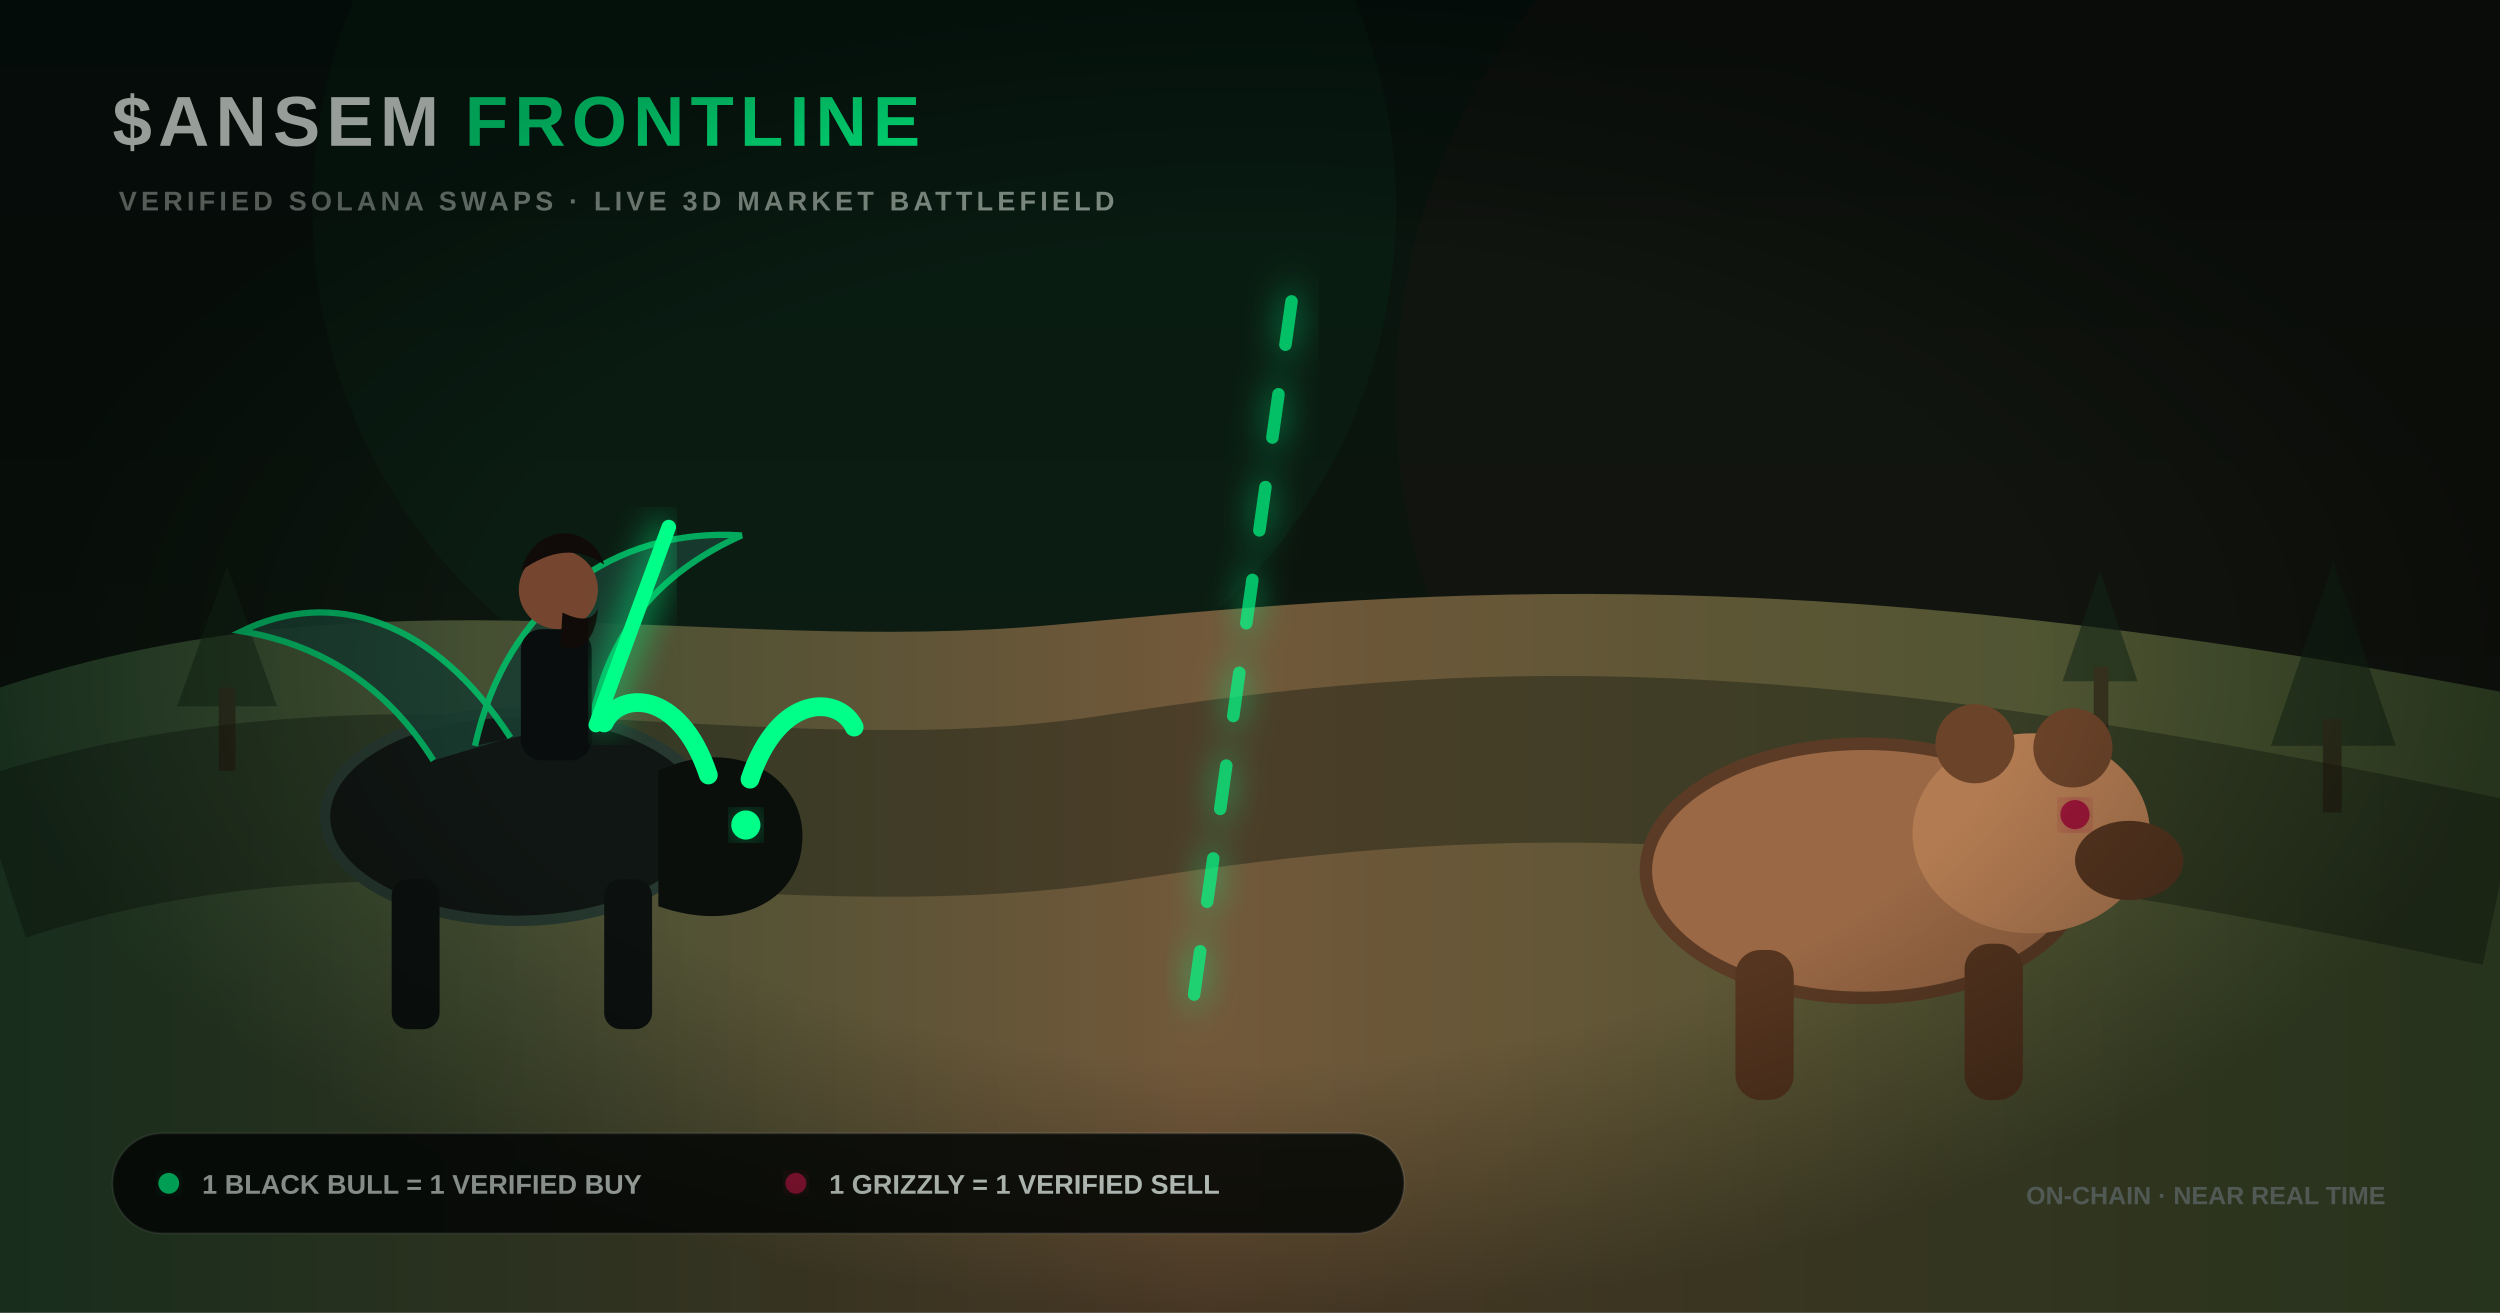
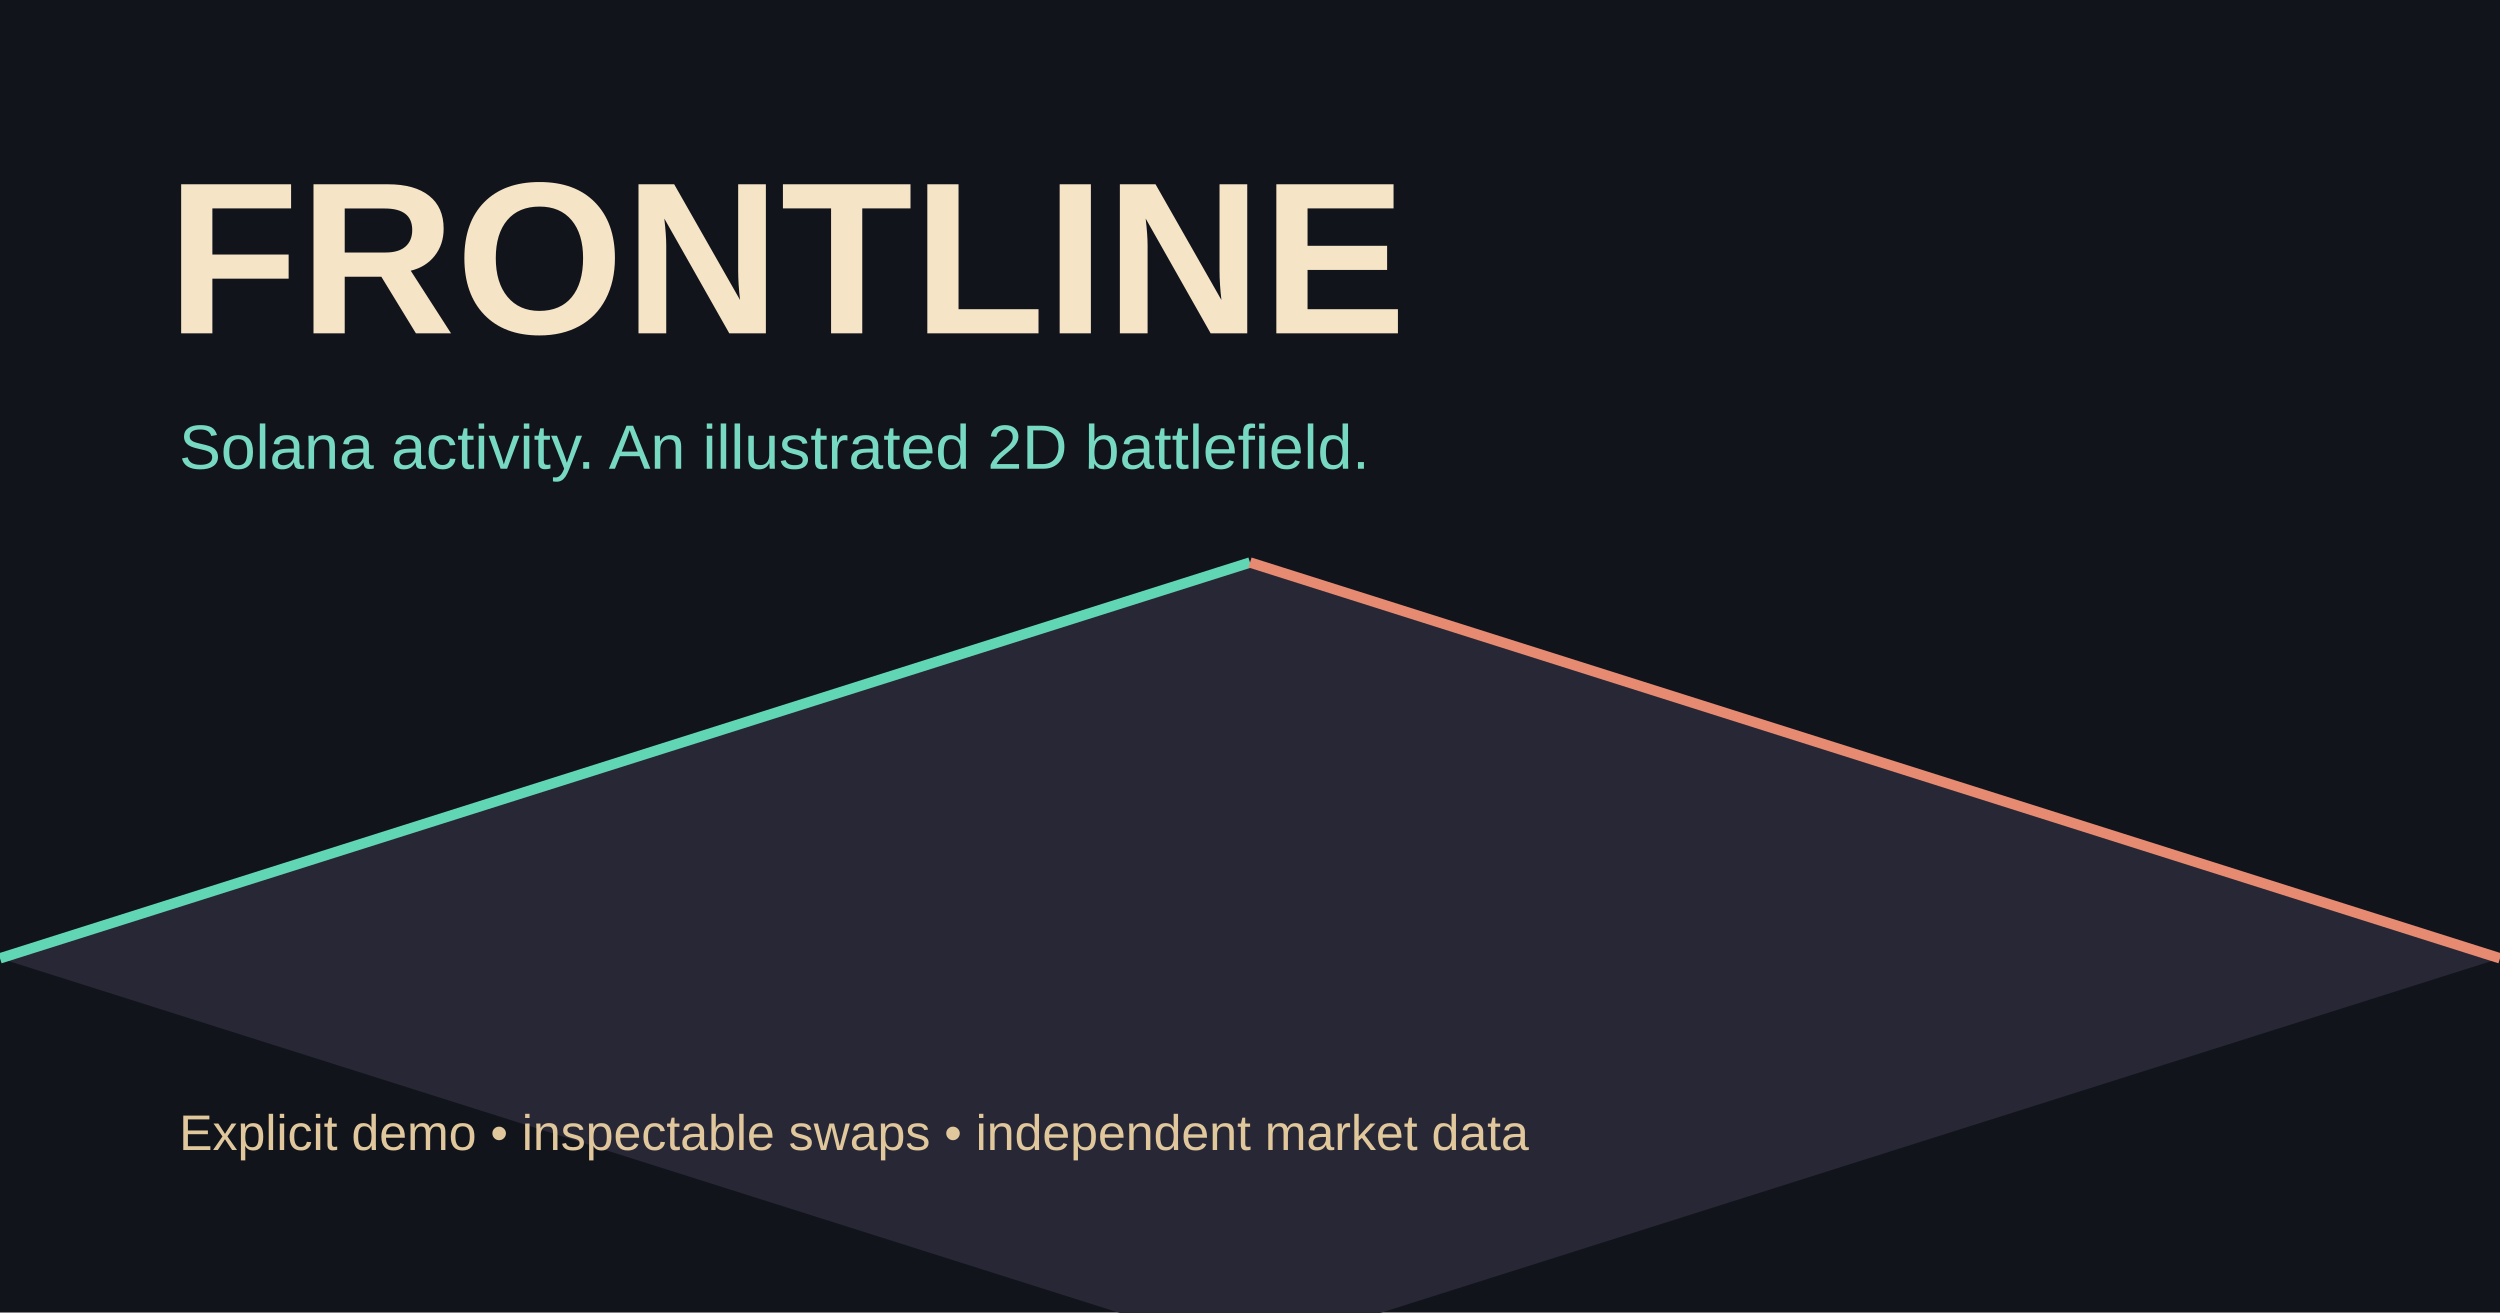
<svg xmlns="http://www.w3.org/2000/svg" width="1200" height="630" viewBox="0 0 1200 630">
-   <defs>
-     <linearGradient id="sky" x1="0" y1="0" x2="0" y2="1">
-       <stop offset="0" stop-color="#07140e" />
-       <stop offset="1" stop-color="#11170f" />
-     </linearGradient>
-     <linearGradient id="ground" x1="0" y1="0" x2="1" y2="0">
-       <stop offset="0" stop-color="#26492d" />
-       <stop offset=".48" stop-color="#72583a" />
-       <stop offset="1" stop-color="#3d532e" />
-     </linearGradient>
-     <filter id="greenGlow">
-       <feGaussianBlur stdDeviation="9" result="b" />
-       <feMerge>
-         <feMergeNode in="b" />
-         <feMergeNode in="SourceGraphic" />
-       </feMerge>
-     </filter>
-     <filter id="redGlow">
-       <feGaussianBlur stdDeviation="7" result="b" />
-       <feMerge>
-         <feMergeNode in="b" />
-         <feMergeNode in="SourceGraphic" />
-       </feMerge>
-     </filter>
-     <radialGradient id="vignette">
-       <stop offset="62%" stop-color="#000" stop-opacity="0" />
-       <stop offset="100%" stop-color="#000" stop-opacity=".38" />
-     </radialGradient>
-   </defs>
-   <rect width="1200" height="630" fill="url(#sky)" />
-   <circle cx="410" cy="100" r="260" fill="#00ff88" opacity=".035" />
-   <circle cx="970" cy="190" r="300" fill="#9b1739" opacity=".045" />
-   <path d="M0 330C180 270 340 315 505 300S850 265 1200 332V630H0Z" fill="url(#ground)" />
-   <path d="M0 412C190 350 360 410 535 383S850 350 1200 424" fill="none" stroke="#07110a" stroke-opacity=".35" stroke-width="80" />
-   <g opacity=".55" fill="#122716">
-     <path d="M85 339l24-67 24 67Z" />
-     <rect x="105" y="330" width="8" height="40" fill="#25180f" />
-     <path d="M1090 358l30-88 30 88Z" />
-     <rect x="1115" y="345" width="9" height="45" fill="#25180f" />
-     <path d="M990 327l18-53 18 53Z" />
-     <rect x="1005" y="320" width="7" height="34" fill="#25180f" />
-   </g>
-   <g transform="translate(596 315) rotate(8)" filter="url(#greenGlow)" fill="#00ff88" opacity=".72">
-     <rect x="-3" y="-175" width="6" height="27" rx="3" />
-     <rect x="-3" y="-130" width="6" height="27" rx="3" />
-     <rect x="-3" y="-85" width="6" height="27" rx="3" />
-     <rect x="-3" y="-40" width="6" height="27" rx="3" />
-     <rect x="-3" y="5" width="6" height="27" rx="3" />
-     <rect x="-3" y="50" width="6" height="27" rx="3" />
-     <rect x="-3" y="95" width="6" height="27" rx="3" />
-     <rect x="-3" y="140" width="6" height="27" rx="3" />
-   </g>
-   <g transform="translate(248 392)">
-     <ellipse cx="0" cy="0" rx="92" ry="50" fill="#101613" stroke="#26382f" stroke-width="5" />
-     <rect x="-60" y="30" width="23" height="72" rx="8" fill="#0c110f" />
-     <rect x="42" y="30" width="23" height="72" rx="8" fill="#0c110f" />
-     <path d="M68-22c38-18 72 4 69 35-2 28-32 43-69 30Z" fill="#0a0f0c" />
-     <path d="M92-20C78-62 49-60 42-45M112-18c14-42 43-40 50-25" fill="none" stroke="#00ff88" stroke-width="9" stroke-linecap="round" />
-     <circle cx="110" cy="4" r="7" fill="#00ff88" filter="url(#greenGlow)" />
-     <path d="M-20-34c15-68 67-105 128-101-42 19-64 48-72 89M-3-38c-37-57-86-72-129-51 42 7 72 30 92 62" fill="#183c30" stroke="#00b965" stroke-width="3" opacity=".9" />
-     <g transform="translate(16 -78)">
-       <rect x="-14" y="-12" width="34" height="63" rx="10" fill="#090d0d" />
-       <circle cx="4" cy="-31" r="19" fill="#75452f" />
-       <path d="M-14-40c7-24 34-23 40-3-13-9-26-7-40 3Z" fill="#100b08" />
-       <path d="M6-20c10 5 15 3 17-2-1 15-8 22-18 18Z" fill="#100b08" />
-       <path d="M22 34l35-95" stroke="#00ff88" stroke-width="7" stroke-linecap="round" filter="url(#greenGlow)" />
-     </g>
-   </g>
-   <g transform="translate(895 418)">
-     <ellipse cx="0" cy="0" rx="105" ry="61" fill="#9a6845" stroke="#5b3b25" stroke-width="6" />
-     <ellipse cx="80" cy="-18" rx="57" ry="48" fill="#b27b52" />
-     <circle cx="53" cy="-61" r="19" fill="#6b4329" />
-     <circle cx="100" cy="-59" r="19" fill="#6b4329" />
-     <ellipse cx="127" cy="-5" rx="26" ry="19" fill="#55351f" />
-     <circle cx="101" cy="-27" r="7" fill="#9b1739" filter="url(#redGlow)" />
-     <path d="M107-26h94" stroke="#9b1739" stroke-width="5" opacity=".8" filter="url(#redGlow)" />
-     <rect x="-62" y="38" width="28" height="72" rx="12" fill="#55351f" />
-     <rect x="48" y="35" width="28" height="75" rx="12" fill="#55351f" />
-   </g>
-   <g font-family="Arial, sans-serif">
-     <text x="54" y="70" fill="#f4fff8" font-size="34" font-weight="800" letter-spacing="3">$ANSEM <tspan fill="#00ff88">FRONTLINE</tspan>
-     </text>
-     <text x="57" y="101" fill="#86958c" font-size="13" font-weight="700" letter-spacing="2">VERIFIED SOLANA SWAPS · LIVE 3D MARKET BATTLEFIELD</text>
-     <g transform="translate(54 544)">
-       <rect width="620" height="48" rx="24" fill="#030705" fill-opacity=".84" stroke="#ffffff" stroke-opacity=".12" />
-       <circle cx="27" cy="24" r="5" fill="#00ff88" filter="url(#greenGlow)" />
-       <text x="43" y="29" fill="#d7e1db" font-size="13" font-weight="700">1 BLACK BULL = 1 VERIFIED BUY</text>
-       <circle cx="328" cy="24" r="5" fill="#9b1739" filter="url(#redGlow)" />
-       <text x="344" y="29" fill="#d7e1db" font-size="13" font-weight="700">1 GRIZZLY = 1 VERIFIED SELL</text>
-     </g>
-     <text x="1145" y="578" text-anchor="end" fill="#819087" font-size="12" font-weight="700">ON-CHAIN · NEAR REAL TIME</text>
-   </g>
-   <rect width="1200" height="630" fill="url(#vignette)" pointer-events="none" />
+   <rect width="1200" height="630" fill="#12141c" />
+   <path d="M0 460L600 270 1200 460 600 650Z" fill="#282735" />
+   <path d="M0 460L600 270" stroke="#61d6b5" stroke-width="5" />
+   <path d="M600 270L1200 460" stroke="#e68a72" stroke-width="5" />
+   <text x="80" y="160" fill="#f6e4c6" font-size="104" font-family="Arial,sans-serif" font-weight="bold">FRONTLINE</text>
+   <text x="86" y="225" fill="#78d9c2" font-size="30" font-family="Arial,sans-serif">Solana activity. An illustrated 2D battlefield.</text>
+   <text x="86" y="552" fill="#e0c79c" font-size="24" font-family="Arial,sans-serif">Explicit demo • inspectable swaps • independent market data</text>
</svg>
